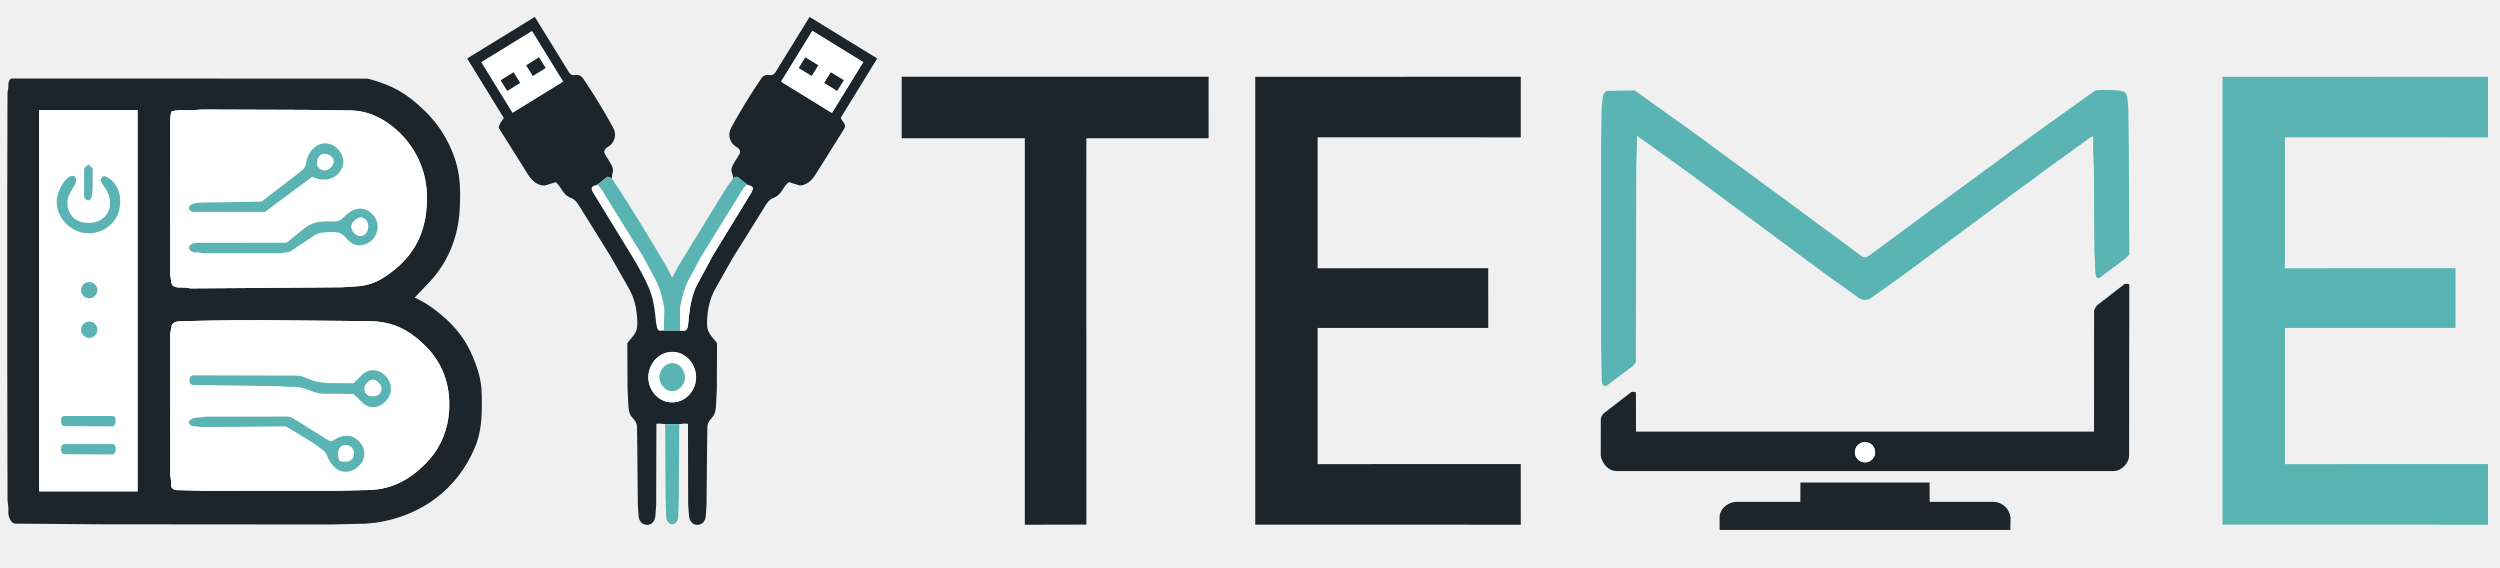
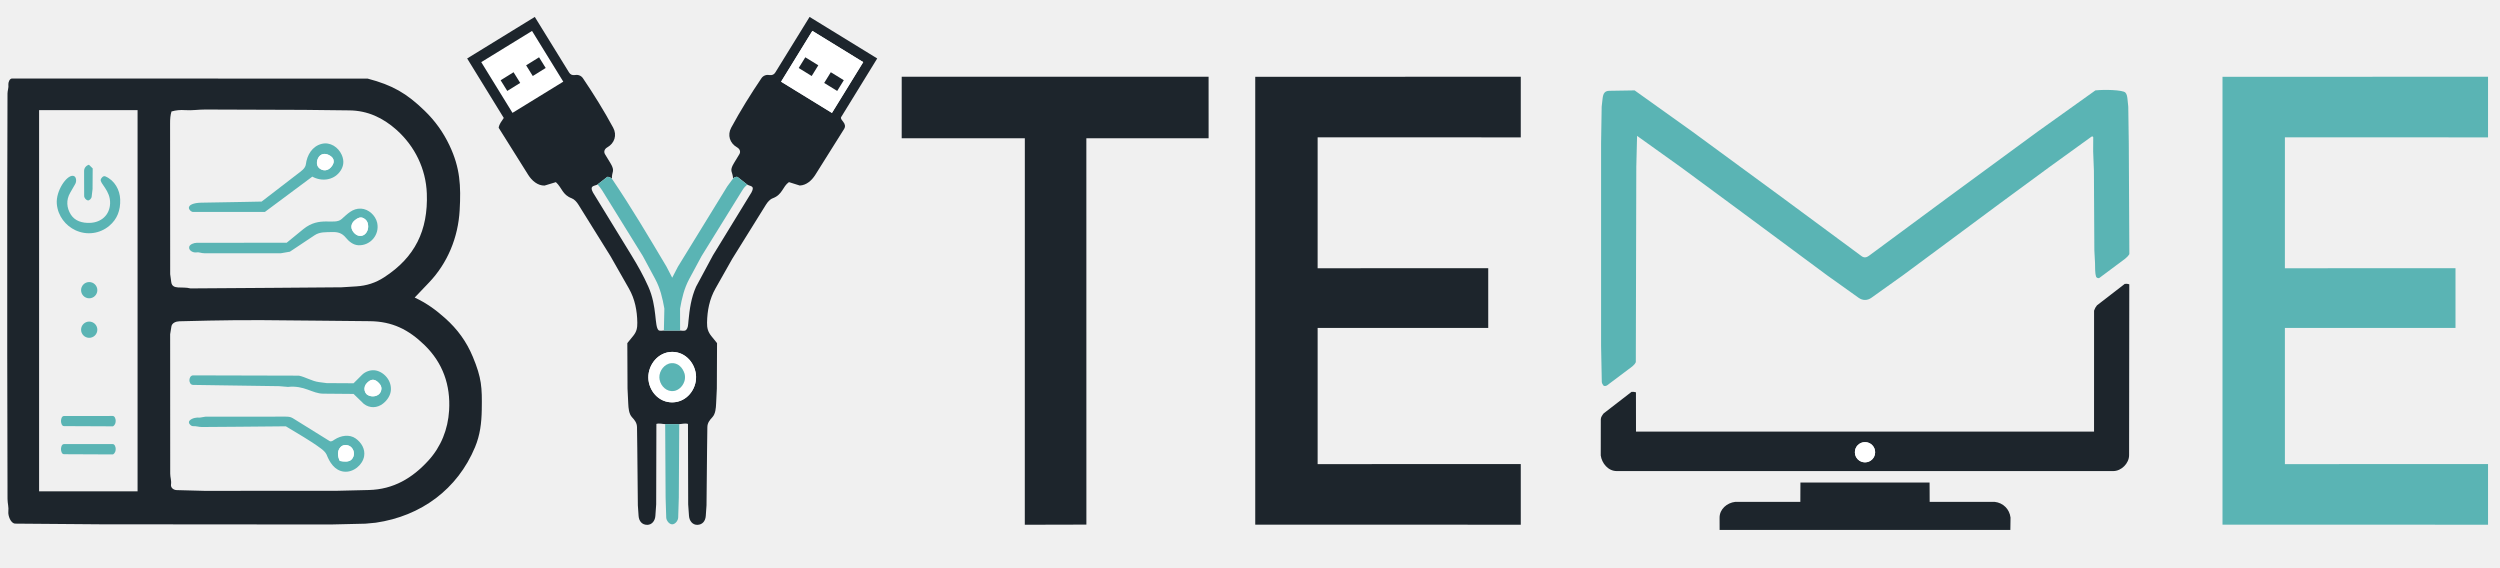
- <svg xmlns="http://www.w3.org/2000/svg" id="Layer_1" data-name="Layer 1" viewBox="0 0 3000 681">
+ <svg xmlns="http://www.w3.org/2000/svg" id="Layer_1" version="1.1" viewBox="0 0 3000 681">
  <defs>
    <style>
-       .cls-1 {
+       .st0 {
        fill: #1d252c;
      }

-       .cls-2 {
-         fill: #fff;
+       .st1 {
+         fill: #5ab4b4;
      }

-       .cls-3 {
-         fill: #5ab4b4;
+       .st2 {
+         fill: #fff;
      }
    </style>
  </defs>
  <g>
-     <polygon class="cls-3" points="2946.59 393.54 2741.86 393.52 2741.88 556.93 2985.63 556.89 2985.64 629.66 2667 629.57 2667 92.17 2985.64 92.08 2985.63 164.85 2741.88 164.8 2741.86 321.89 2946.59 321.85 2946.59 393.54" />
+     <polygon class="st1" points="2946.59 393.54 2741.86 393.52 2741.88 556.93 2985.63 556.89 2985.64 629.66 2667 629.57 2667 92.17 2985.64 92.08 2985.63 164.85 2741.88 164.8 2741.86 321.89 2946.59 321.85 2946.59 393.54" />
    <g>
-       <path class="cls-3" d="M2509.51,164.18l-51.69,37.34-58.37,42.9-55.75,41.36-60.52,44.82-37.51,26.74c-4.87,3.47-10.46,3.48-15.33,0l-37.51-26.74-60.5-44.83-50.37-37.29-64.33-47.43-53.14-38.01-.93,37.28-.58,234.21c-1.54,3.78-5.95,6.48-9.03,8.79l-25.34,19.04c-1.24.93-3.59,1.22-4.48.28-.73-.78-1.95-2.84-1.98-4.38l-.85-43.32v-243.08s.71-43.91.71-43.91l1.08-9.5c.36-3.12.96-5.78,2.51-7.41,2.21-2.32,4.91-2.07,8-2.12l27.93-.45,69.56,49.67,111.27,81.63,91.57,67.63c2.98,2.2,5.93,1.66,8.79-.45l91.54-67.62,110.66-81.19,69.56-49.67c11.27-1.2,32.91-.57,35.92,2.57,1.6,1.67,2.21,4.24,2.54,7.42l.98,9.52.62,43.81.69,133.14c-1.23,2.09-3.35,4.25-5.17,5.61l-30.8,22.96c-1.22.91-3.61-.35-3.92-1.39-1.64-5.45-1.01-10.9-1.31-16.54l-.81-15.16-.53-95.57-.9-23.18.09-16.92c0-.87-1.17-1.43-2.37-.56Z" />
-       <path class="cls-1" d="M2412.43,635.96h-348.89s-.04-14.79-.04-14.79c-.03-10.13,8.78-17.8,18.87-18.95h78.04s.1-23.19.1-23.19h154.99s.1,23.2.1,23.2h78.02c10.25,1.13,17.84,8.83,19.02,18.92l-.22,14.8Z" />
+       <path class="st1" d="M2509.51,164.18l-51.69,37.34-58.37,42.9-55.75,41.36-60.52,44.82-37.51,26.74c-4.87,3.47-10.46,3.48-15.33,0l-37.51-26.74-60.5-44.83-50.37-37.29-64.33-47.43-53.14-38.01-.93,37.28-.58,234.21c-1.54,3.78-5.95,6.48-9.03,8.79l-25.34,19.04c-1.24.93-3.59,1.22-4.48.28-.73-.78-1.95-2.84-1.98-4.38l-.85-43.32v-243.08l.71-43.91,1.08-9.5c.36-3.12.96-5.78,2.51-7.41,2.21-2.32,4.91-2.07,8-2.12l27.93-.45,69.56,49.67,111.27,81.63,91.57,67.63c2.98,2.2,5.93,1.66,8.79-.45l91.54-67.62,110.66-81.19,69.56-49.67c11.27-1.2,32.91-.57,35.92,2.57,1.6,1.67,2.21,4.24,2.54,7.42l.98,9.52.62,43.81.69,133.14c-1.23,2.09-3.35,4.25-5.17,5.61l-30.8,22.96c-1.22.91-3.61-.35-3.92-1.39-1.64-5.45-1.01-10.9-1.31-16.54l-.81-15.16-.53-95.57-.9-23.18.09-16.92c0-.87-1.17-1.43-2.37-.56h0Z" />
+       <path class="st0" d="M2412.43,635.96h-348.89l-.04-14.79c-.03-10.13,8.78-17.8,18.87-18.95h78.04l.1-23.19h154.99l.1,23.2h78.02c10.25,1.13,17.84,8.83,19.02,18.92l-.22,14.8h0Z" />
      <g>
-         <path class="cls-1" d="M1924.4,496.07l33.44-25.83c1.94-.11,3.37-.07,5.29.54l.07,47.15h549.65s.04-145.16.04-145.16c.89-2.62,1.89-4.44,3.47-6.35l33.43-25.81c1.97-.11,3.34-.12,5.35.59l-.23,205.1c-.01,9.58-9.15,18.99-19.03,18.99h-595.74c-10.58.01-17.98-9.62-19.25-18.73l.07-43.41c0-2.61,1.92-5.1,3.42-7.07ZM2250.17,542.68c0-6.71-5.44-12.14-12.16-12.14s-12.16,5.44-12.16,12.14,5.44,12.14,12.16,12.14,12.16-5.44,12.16-12.14Z" />
-         <ellipse class="cls-2" cx="2238.01" cy="542.68" rx="12.16" ry="12.14" />
+         <path class="st0" d="M1924.4,496.07l33.44-25.83c1.94-.11,3.37-.07,5.29.54l.07,47.15h549.65l.04-145.16c.89-2.62,1.89-4.44,3.47-6.35l33.43-25.81c1.97-.11,3.34-.12,5.35.59l-.23,205.1c-.01,9.58-9.15,18.99-19.03,18.99h-595.74c-10.58.01-17.98-9.62-19.25-18.73l.07-43.41c0-2.61,1.92-5.1,3.42-7.07h.02ZM2250.17,542.68c0-6.71-5.44-12.14-12.16-12.14s-12.16,5.44-12.16,12.14,5.44,12.14,12.16,12.14,12.16-5.44,12.16-12.14Z" />
+         <ellipse class="st2" cx="2238.01" cy="542.68" rx="12.16" ry="12.14" />
      </g>
    </g>
  </g>
  <g>
-     <polygon class="cls-1" points="1785.89 393.54 1581.16 393.52 1581.17 556.93 1824.92 556.89 1824.94 629.66 1506.29 629.57 1506.29 92.17 1824.94 92.08 1824.92 164.85 1581.17 164.8 1581.15 321.89 1785.88 321.85 1785.89 393.54" />
-     <polygon class="cls-1" points="1303.67 629.52 1229.76 629.7 1229.8 165.92 1082.03 165.89 1082.06 92.09 1450.31 92.09 1450.33 165.89 1303.62 165.92 1303.67 629.52" />
+     <polygon class="st0" points="1785.89 393.54 1581.16 393.52 1581.17 556.93 1824.92 556.89 1824.94 629.66 1506.29 629.57 1506.29 92.17 1824.94 92.08 1824.92 164.85 1581.17 164.8 1581.15 321.89 1785.88 321.85 1785.89 393.54" />
+     <polygon class="st0" points="1303.67 629.52 1229.76 629.7 1229.8 165.92 1082.03 165.89 1082.06 92.09 1450.31 92.09 1450.33 165.89 1303.62 165.92 1303.67 629.52" />
    <g>
      <g>
-         <path class="cls-2" d="M717.09,221.29c1.84,2.16,3.58,4.09,5.27,6.81l49.1,79.26,14.81,27.52c5.93,11.01,8.8,22.99,10.96,35.43l-.58,26.35c-1.67,0-5.02.81-6.44-.49-5-4.62-1.52-28.14-12.15-52.06-5.92-13.32-12.66-25.29-20.3-37.76l-43.2-70.52c-1.84-3-4.58-6.54-4.57-9.88s5.36-3.31,7.11-4.66Z" />
-         <g>
-           <path class="cls-2" d="M638.45,37.1l37.5,60.9-60.97,37.46-37.5-60.9,60.97-37.46ZM646.86,68.77l-15.49,9.62,7.96,12.8,15.49-9.62-7.96-12.8ZM616.26,86.69l-15.49,9.62,7.96,12.8,15.49-9.62-7.96-12.8Z" />
-           <polygon class="cls-1" points="646.86 68.77 654.82 81.57 639.33 91.19 631.37 78.39 646.86 68.77" />
-           <polygon class="cls-1" points="616.26 86.69 624.22 99.49 608.73 109.11 600.77 96.31 616.26 86.69" />
-         </g>
+         <path class="st2" d="M638.45,37.1l37.5,60.9-60.97,37.46-37.5-60.9,60.97-37.46h0ZM646.86,68.77l-15.49,9.62,7.96,12.8,15.49-9.62-7.96-12.8ZM616.26,86.69l-15.49,9.62,7.96,12.8,15.49-9.62-7.96-12.8Z" />
+         <polygon class="st0" points="646.86 68.77 654.82 81.57 639.33 91.19 631.37 78.39 646.86 68.77" />
+         <polygon class="st0" points="616.26 86.69 624.22 99.49 608.73 109.11 600.77 96.31 616.26 86.69" />
      </g>
      <g>
-         <path class="cls-1" d="M734.34,214.55c-.87-1.28-4.74-2.95-5.74-2.17l-11.51,8.92c-1.75,1.35-7.09,1.39-7.11,4.66s2.73,6.87,4.57,9.88l43.2,70.52c7.64,12.48,14.38,24.44,20.3,37.76,10.64,23.92,7.15,47.44,12.15,52.06,1.41,1.31,4.77.49,6.44.49h19.47c1.79-.01,5.27.89,6.96-.52,2.73-2.35,2.7-7.04,3.04-10.57,1.37-14.43,3.24-28.18,9.14-41.46l20.3-37.76,43.2-70.52c1.87-3.06,4.51-6.48,4.59-9.9.07-2.95-4.98-3.13-6.63-4.42l-11.4-8.97c-1.37-1.08-4.55.19-5.65,1.68-.24-8.49-5.08-8.33,1.1-18.51l6.41-10.55c1.99-3.27.51-6.54-2.77-8.4-8.63-4.9-11.78-14.63-6.96-23.54,11.11-20.54,23.26-40.07,36.28-59.35,2.32-3.43,6.29-4.54,10-3.8,3.01.34,5.14-.65,6.66-3.12l41.12-66.66,81.16,49.85-43.38,70.53c-.77,1.81,1.79,4.5,2.59,5.51,2.24,2.8,2.9,5.61,1.03,8.6l-34.53,55c-4.16,6.63-10.62,12.54-18.66,12.84l-12.98-4.09c-7.81,5.47-7.54,15.01-19.55,19.43-3.28,1.21-6.12,4.55-8.06,7.67l-40.4,64.91-20.2,35.73c-7.14,12.64-9.8,26.4-10.07,40.89-.12,6.47,1.06,11.06,5.36,16.37l6.64,8.21-.24,54.48-.87,18.07c-.26,5.48-.73,12.3-4.48,16.34-3.28,3.54-5.96,6.77-6.03,12.06l-.33,24.89-.68,68.8-.89,12.72c-.44,6.24-4.11,10.68-10.31,10.71-5.33.03-9.39-4.49-9.83-10.76l-.97-13.82-.25-96.54c-3.82-1.12-7.44.23-10.51.23h-16.88c-3.09,0-6.69-1.33-10.51-.24l-.25,96.55-.97,13.82c-.44,6.27-4.49,10.79-9.83,10.76-6.2-.03-9.87-4.47-10.31-10.71l-.89-12.72-.68-68.8-.33-24.89c-.07-5.29-2.75-8.53-6.03-12.06-3.75-4.04-4.21-10.86-4.48-16.34l-.87-18.07-.24-54.49,7.14-8.78c4.11-5.05,4.93-9.65,4.84-15.79-.21-14.51-2.86-28.28-10.05-40.9l-22.2-38.98-38.39-61.66c-1.95-3.13-4.76-6.42-8.06-7.67-11.35-4.3-11.37-12.28-19-19.39l-13.6,4.12c-8.38.13-15.28-5.95-19.65-12.91l-35.43-56.47c.75-4.79,3.53-7.62,6.14-11.77l-43.94-71.38,81.16-49.86,41.11,66.66c1.56,2.44,3.61,3.46,6.67,3.11,3.7-.74,7.67.37,9.99,3.8,13.03,19.28,25.17,38.81,36.28,59.35,4.82,8.91,1.68,18.64-6.96,23.54-3.28,1.86-4.76,5.13-2.77,8.4l6.41,10.55c6.18,10.18,1.34,10.02,1.82,18.83ZM638.45,37.1l-60.97,37.46,37.5,60.9,60.97-37.46-37.5-60.9ZM974.83,37.07l-37.53,60.96,61.03,37.49,37.53-60.96-61.03-37.49ZM807.14,482.82c16.99-.38,28.47-15.73,28.14-30.76s-12.23-29.82-28.64-29.79-28.81,15.16-28.63,30.85,12.2,30.08,29.13,29.7Z" />
-         <path class="cls-3" d="M734.34,214.55c23.25,34.28,44.21,69.75,65.51,105.52l6.81,13.18,6.81-13.15,59.28-96.48,6.92-9.39c1.1-1.49,4.28-2.75,5.65-1.68l11.4,8.97c-2.35,1.94-4.09,3.87-5.77,6.59l-49.1,79.26-14.81,27.52c-5.93,11.01-8.8,22.99-10.96,35.43l.04,26.34h-19.47s.58-26.34.58-26.34c-2.16-12.44-5.03-24.42-10.96-35.43l-14.81-27.52-49.1-79.26c-1.69-2.72-3.42-4.65-5.27-6.81l11.51-8.92c1-.78,4.87.9,5.74,2.17Z" />
-         <path class="cls-2" d="M816.11,396.66l-.04-26.34c2.16-12.44,5.03-24.42,10.96-35.43l14.81-27.52,49.1-79.26c1.69-2.72,3.42-4.65,5.77-6.59,1.65,1.3,6.7,1.47,6.63,4.42-.08,3.41-2.72,6.84-4.59,9.9l-43.2,70.52-20.3,37.76c-5.91,13.28-7.77,27.03-9.14,41.46-.33,3.53-.31,8.22-3.04,10.57-1.69,1.42-5.17.51-6.96.51Z" />
+         <path class="st0" d="M734.34,214.55c-.87-1.28-4.74-2.95-5.74-2.17l-11.51,8.92c-1.75,1.35-7.09,1.39-7.11,4.66s2.73,6.87,4.57,9.88l43.2,70.52c7.64,12.48,14.38,24.44,20.3,37.76,10.64,23.92,7.15,47.44,12.15,52.06,1.41,1.31,4.77.49,6.44.49h19.47c1.79-.01,5.27.89,6.96-.52,2.73-2.35,2.7-7.04,3.04-10.57,1.37-14.43,3.24-28.18,9.14-41.46l20.3-37.76,43.2-70.52c1.87-3.06,4.51-6.48,4.59-9.9.07-2.95-4.98-3.13-6.63-4.42l-11.4-8.97c-1.37-1.08-4.55.19-5.65,1.68-.24-8.49-5.08-8.33,1.1-18.51l6.41-10.55c1.99-3.27.51-6.54-2.77-8.4-8.63-4.9-11.78-14.63-6.96-23.54,11.11-20.54,23.26-40.07,36.28-59.35,2.32-3.43,6.29-4.54,10-3.8,3.01.34,5.14-.65,6.66-3.12l41.12-66.66,81.16,49.85-43.38,70.53c-.77,1.81,1.79,4.5,2.59,5.51,2.24,2.8,2.9,5.61,1.03,8.6l-34.53,55c-4.16,6.63-10.62,12.54-18.66,12.84l-12.98-4.09c-7.81,5.47-7.54,15.01-19.55,19.43-3.28,1.21-6.12,4.55-8.06,7.67l-40.4,64.91-20.2,35.73c-7.14,12.64-9.8,26.4-10.07,40.89-.12,6.47,1.06,11.06,5.36,16.37l6.64,8.21-.24,54.48-.87,18.07c-.26,5.48-.73,12.3-4.48,16.34-3.28,3.54-5.96,6.77-6.03,12.06l-.33,24.89-.68,68.8-.89,12.72c-.44,6.24-4.11,10.68-10.31,10.71-5.33.03-9.39-4.49-9.83-10.76l-.97-13.82-.25-96.54c-3.82-1.12-7.44.23-10.51.23h-16.88c-3.09,0-6.69-1.33-10.51-.24l-.25,96.55-.97,13.82c-.44,6.27-4.49,10.79-9.83,10.76-6.2-.03-9.87-4.47-10.31-10.71l-.89-12.72-.68-68.8-.33-24.89c-.07-5.29-2.75-8.53-6.03-12.06-3.75-4.04-4.21-10.86-4.48-16.34l-.87-18.07-.24-54.49,7.14-8.78c4.11-5.05,4.93-9.65,4.84-15.79-.21-14.51-2.86-28.28-10.05-40.9l-22.2-38.98-38.39-61.66c-1.95-3.13-4.76-6.42-8.06-7.67-11.35-4.3-11.37-12.28-19-19.39l-13.6,4.12c-8.38.13-15.28-5.95-19.65-12.91l-35.43-56.47c.75-4.79,3.53-7.62,6.14-11.77l-43.94-71.38,81.16-49.86,41.11,66.66c1.56,2.44,3.61,3.46,6.67,3.11,3.7-.74,7.67.37,9.99,3.8,13.03,19.28,25.17,38.81,36.28,59.35,4.82,8.91,1.68,18.64-6.96,23.54-3.28,1.86-4.76,5.13-2.77,8.4l6.41,10.55c6.18,10.18,1.34,10.02,1.82,18.83h.04ZM638.45,37.1l-60.97,37.46,37.5,60.9,60.97-37.46-37.5-60.9h0ZM974.83,37.07l-37.53,60.96,61.03,37.49,37.53-60.96-61.03-37.49h0ZM807.14,482.82c16.99-.38,28.47-15.73,28.14-30.76s-12.23-29.82-28.64-29.79-28.81,15.16-28.63,30.85,12.2,30.08,29.13,29.7Z" />
+         <path class="st1" d="M734.34,214.55c23.25,34.28,44.21,69.75,65.51,105.52l6.81,13.18,6.81-13.15,59.28-96.48,6.92-9.39c1.1-1.49,4.28-2.75,5.65-1.68l11.4,8.97c-2.35,1.94-4.09,3.87-5.77,6.59l-49.1,79.26-14.81,27.52c-5.93,11.01-8.8,22.99-10.96,35.43l.04,26.34h-19.47l.58-26.34c-2.16-12.44-5.03-24.42-10.96-35.43l-14.81-27.52-49.1-79.26c-1.69-2.72-3.42-4.65-5.27-6.81l11.51-8.92c1-.78,4.87.9,5.74,2.17h0Z" />
        <g>
-           <path class="cls-2" d="M974.83,37.07l61.03,37.49-37.53,60.96-61.03-37.49,37.53-60.96ZM966.38,68.77l-7.92,12.84,15.57,9.59,7.92-12.84-15.57-9.59ZM996.98,86.69l-7.92,12.84,15.57,9.59,7.92-12.84-15.57-9.59Z" />
-           <polygon class="cls-1" points="966.38 68.77 981.95 78.36 974.02 91.2 958.45 81.61 966.38 68.77" />
-           <polygon class="cls-1" points="996.98 86.69 1012.55 96.27 1004.63 109.11 989.05 99.53 996.98 86.69" />
+           <path class="st2" d="M974.83,37.07l61.03,37.49-37.53,60.96-61.03-37.49,37.53-60.96h0ZM966.38,68.77l-7.92,12.84,15.57,9.59,7.92-12.84s-15.57-9.59-15.57-9.59ZM996.98,86.69l-7.92,12.84,15.57,9.59,7.92-12.84-15.57-9.59Z" />
+           <polygon class="st0" points="966.38 68.77 981.95 78.36 974.02 91.2 958.45 81.61 966.38 68.77" />
+           <polygon class="st0" points="996.98 86.69 1012.55 96.27 1004.63 109.11 989.05 99.53 996.98 86.69" />
        </g>
        <g>
-           <path class="cls-3" d="M815.09,508.92l-.52,88.48-.74,23.67c-.11,3.6-3.54,8.12-7.18,8.12-3.64,0-7.07-4.53-7.18-8.12l-.74-23.67-.52-88.48h16.88Z" />
-           <path class="cls-2" d="M807.14,482.82c-16.93.38-28.96-14.81-29.13-29.7-.18-15.69,11.86-30.82,28.63-30.85s28.3,14.6,28.64,29.79-11.15,30.38-28.14,30.76ZM821.4,448.31c-2.07-6.88-7.7-13.17-15.84-12.47-8.38.72-14.53,9.14-14.29,17.12s6.16,15.62,14.3,16.33c10.29.89,18.88-10.86,15.84-20.98Z" />
-           <path class="cls-3" d="M821.4,448.31c3.05,10.12-5.55,21.87-15.84,20.98-8.14-.71-14.07-8.55-14.3-16.33s5.92-16.4,14.29-17.12c8.15-.7,13.77,5.58,15.84,12.47Z" />
+           <path class="st1" d="M815.09,508.92l-.52,88.48-.74,23.67c-.11,3.6-3.54,8.12-7.18,8.12s-7.07-4.53-7.18-8.12l-.74-23.67-.52-88.48h16.88Z" />
+           <path class="st2" d="M807.14,482.82c-16.93.38-28.96-14.81-29.13-29.7-.18-15.69,11.86-30.82,28.63-30.85s28.3,14.6,28.64,29.79-11.15,30.38-28.14,30.76ZM821.4,448.31c-2.07-6.88-7.7-13.17-15.84-12.47-8.38.72-14.53,9.14-14.29,17.12s6.16,15.62,14.3,16.33c10.29.89,18.88-10.86,15.84-20.98h-.01Z" />
+           <path class="st1" d="M821.4,448.31c3.05,10.12-5.55,21.87-15.84,20.98-8.14-.71-14.07-8.55-14.3-16.33s5.92-16.4,14.29-17.12c8.15-.7,13.77,5.58,15.84,12.47h.01Z" />
        </g>
      </g>
    </g>
  </g>
+   <path class="st0" d="M570.03,536.6c-21.09,50.66-64.87,82.73-119.09,90.64l-12.42,1.17-41.78.98-276.47-.22-101.9-.82c-5.67-.05-8.85-9.86-8.36-14.2.64-5.65-.97-10.07-.98-15.31l-.35-173.69v-183.34l.32-129.52c0-3.64,1.57-7.02,1.05-10.87-.28-2.07,1.26-7.21,4.41-7.21l426.75.12c30.02,7.93,46.69,17.62,68.25,38.47,12.66,12.25,22.42,25.86,29.97,41.78,12.74,26.88,13.81,48.38,12.16,77.8-1.82,32.43-14.4,63.24-36.81,86.7l-17.16,17.97c14.27,6.66,25.57,14.96,36.71,24.92,14.72,13.17,25.47,27.94,33.06,46.19,10.65,25.63,11.16,36.59,10.73,63.3-.26,16.01-1.94,30.37-8.09,45.14h0ZM409.9,344.76l17.72-1.11c12.33-.77,23.04-4.2,33.4-10.93,36.87-23.92,52.8-56.08,51.17-100.49-1.09-29.63-14.38-56.72-36.32-76.35-16.21-14.49-34.67-23.16-56.47-23.41l-54.55-.63-118.45-.41c-8.46-.03-15.99,1.32-24.36.72-5.56-.4-10.96.05-16.27,1.63-1.43,4.84-1.67,9.02-1.67,14.38l.11,180.91,1.3,9.5c1.32,9.68,12.78,4.78,23.09,7.53l99.38-.69,81.92-.65h0ZM165.09,132.15H46.91v457.43h118.18V132.15ZM442.58,588.02c29.6-.72,52.42-14.37,71.67-35.55,15.01-16.51,23.32-37.35,24.68-59.86,1.84-30.46-7.5-57.12-29.43-78.46-19.23-18.7-38.76-28.46-65.83-28.73l-62.98-.64c-43.42-.44-86.17-1.1-129.53-.08l-35.87.84c-4.13.1-8.93,1.99-9.6,6.18l-1.51,9.37.07,167.25c0,4.61,1.64,8.35.96,12.9-.59,4.02,2.88,6.78,6.96,6.89l32.65.88,158.12-.03,39.63-.96h0Z" />
+   <path class="st1" d="M135.58,545.32l-58.76-.26c-2.83-.01-3.51-3.94-3.62-5.61-.13-1.87.54-6.54,3.61-6.54l58.4-.02c2.74,0,3.61,4,3.61,5.66,0,2.12-.26,4.86-3.23,6.77h-.01Z" />
+   <path class="st1" d="M135.58,511.6l-58.76-.26c-2.83-.01-3.51-3.94-3.62-5.61-.13-1.87.54-6.54,3.61-6.54l58.4-.03c2.74,0,3.62,4,3.61,5.67,0,2.08-.26,4.85-3.23,6.76h-.01Z" />
+   <ellipse class="st1" cx="107.05" cy="395.64" rx="9.76" ry="9.75" />
+   <ellipse class="st1" cx="107.05" cy="348.21" rx="9.76" ry="9.75" />
  <g>
-     <path class="cls-1" d="M570.03,536.6c-21.09,50.66-64.87,82.73-119.09,90.64l-12.42,1.17-41.78.98-276.47-.22-101.9-.82c-5.67-.05-8.85-9.86-8.36-14.2.64-5.65-.97-10.07-.98-15.31l-.35-173.69v-183.34s.32-129.52.32-129.52c0-3.64,1.57-7.02,1.05-10.87-.28-2.07,1.26-7.21,4.41-7.21l426.75.12c30.02,7.93,46.69,17.62,68.25,38.47,12.66,12.25,22.42,25.86,29.97,41.78,12.74,26.88,13.81,48.38,12.16,77.8-1.82,32.43-14.4,63.24-36.81,86.7l-17.16,17.97c14.27,6.66,25.57,14.96,36.71,24.92,14.72,13.17,25.47,27.94,33.06,46.19,10.65,25.63,11.16,36.59,10.73,63.3-.26,16.01-1.94,30.37-8.09,45.14ZM409.9,344.76l17.72-1.11c12.33-.77,23.04-4.2,33.4-10.93,36.87-23.92,52.8-56.08,51.17-100.49-1.09-29.63-14.38-56.72-36.32-76.35-16.21-14.49-34.67-23.16-56.47-23.41l-54.55-.63-118.45-.41c-8.46-.03-15.99,1.32-24.36.72-5.56-.4-10.96.05-16.27,1.63-1.43,4.84-1.67,9.02-1.67,14.38l.11,180.91,1.3,9.5c1.32,9.68,12.78,4.78,23.09,7.53l99.38-.69,81.92-.65ZM165.09,132.15H46.91v457.43h118.18V132.15ZM442.58,588.02c29.6-.72,52.42-14.37,71.67-35.55,15.01-16.51,23.32-37.35,24.68-59.86,1.84-30.46-7.5-57.12-29.43-78.46-19.23-18.7-38.76-28.46-65.83-28.73l-62.98-.64c-43.42-.44-86.17-1.1-129.53-.08l-35.87.84c-4.13.1-8.93,1.99-9.6,6.18l-1.51,9.37.07,167.25c0,4.61,1.64,8.35.96,12.9-.59,4.02,2.88,6.78,6.96,6.89l32.65.88,158.12-.03,39.63-.96Z" />
-     <path class="cls-2" d="M165.09,132.15v457.43H46.91V132.15h118.18ZM110,235.99l1.08-9.06.16-24.82-4.49-4.4c-3.11.78-5.84,3.69-5.83,7.41l.08,29.89c0,2.69,2.42,5.18,4.62,5.48,1.52.21,4.1-2.05,4.39-4.5ZM132.11,244.35c-.59,14.03-10.86,22.51-23.87,23.1-9.72.44-18.37-2.33-23.17-9.85-5.22-8.19-5.83-17.59-.95-26.09l6.23-10.83c1.66-2.89,1.55-9.22-2.69-9.7-7.83-.9-20.83,18.34-19.47,33.76,1.28,14.61,10.65,26.13,22.35,31.57,13.79,6.41,29.32,4.05,40.41-5.14,9.86-8.18,13.69-18.98,13.3-31.64-.35-11.58-6.66-23.11-17.82-27.88-2.53-1.08-4.92,1.92-5.48,3.64-1.58,4.79,11.83,13.18,11.17,29.07ZM116.81,348.21c0-5.38-4.37-9.75-9.76-9.75s-9.76,4.37-9.76,9.75,4.37,9.75,9.76,9.75,9.76-4.37,9.76-9.75ZM116.81,395.64c0-5.38-4.37-9.75-9.76-9.75s-9.76,4.37-9.76,9.75,4.37,9.75,9.76,9.75,9.76-4.37,9.76-9.75ZM135.58,511.6c2.97-1.91,3.22-4.68,3.23-6.76,0-1.67-.87-5.67-3.61-5.67l-58.4.03c-3.07,0-3.74,4.67-3.61,6.54.11,1.67.8,5.59,3.62,5.61l58.76.26ZM135.58,545.32c2.97-1.91,3.22-4.65,3.23-6.77,0-1.66-.87-5.66-3.61-5.66l-58.4.02c-3.07,0-3.74,4.67-3.61,6.54.11,1.67.8,5.59,3.62,5.61l58.76.26Z" />
-     <path class="cls-3" d="M135.58,545.32l-58.76-.26c-2.83-.01-3.51-3.94-3.62-5.61-.13-1.87.54-6.54,3.61-6.54l58.4-.02c2.74,0,3.61,4,3.61,5.66,0,2.12-.26,4.86-3.23,6.77Z" />
-     <path class="cls-3" d="M135.58,511.6l-58.76-.26c-2.83-.01-3.51-3.94-3.62-5.61-.13-1.87.54-6.54,3.61-6.54l58.4-.03c2.74,0,3.62,4,3.61,5.67,0,2.08-.26,4.85-3.23,6.76Z" />
-     <ellipse class="cls-3" cx="107.05" cy="395.64" rx="9.76" ry="9.75" />
-     <ellipse class="cls-3" cx="107.05" cy="348.21" rx="9.76" ry="9.75" />
-     <g>
-       <path class="cls-3" d="M132.11,244.35c.66-15.89-12.75-24.28-11.17-29.07.57-1.72,2.96-4.72,5.48-3.64,11.16,4.77,17.47,16.31,17.82,27.88.39,12.66-3.44,23.46-13.3,31.64-11.08,9.19-26.62,11.55-40.41,5.14-11.7-5.44-21.07-16.96-22.35-31.57-1.36-15.42,11.64-34.66,19.47-33.76,4.23.49,4.35,6.81,2.69,9.7l-6.23,10.83c-4.88,8.5-4.27,17.89.95,26.09,4.8,7.52,13.45,10.29,23.17,9.85,13.01-.59,23.29-9.07,23.87-23.1Z" />
-       <path class="cls-3" d="M110,235.99c-.29,2.45-2.87,4.71-4.39,4.5-2.21-.3-4.62-2.79-4.62-5.48l-.08-29.89c0-3.72,2.72-6.63,5.83-7.41l4.49,4.4-.16,24.82-1.08,9.06Z" />
-     </g>
-     <g>
-       <path class="cls-2" d="M442.58,588.02l-39.63.96-158.12.03-32.65-.88c-4.08-.11-7.55-2.87-6.96-6.89.67-4.55-.96-8.29-.96-12.9l-.07-167.25,1.51-9.37c.67-4.18,5.47-6.08,9.6-6.18l35.87-.84c43.35-1.01,86.1-.36,129.53.08l62.98.64c27.08.28,46.6,10.03,65.83,28.73,21.94,21.34,31.28,48,29.43,78.46-1.36,22.51-9.67,43.36-24.68,59.86-19.26,21.18-42.08,34.83-71.67,35.55ZM335.27,463.41l10.23.88c19.85-2.12,29.08,7.99,42.21,8.1l36.59.32,12.33,11.97c7.23,5.52,16.09,5.01,22.97-.37,5.46-4.27,9.19-10.27,9.49-16.56.62-12.95-10.33-22.84-20.29-23.47-5.09-.32-10.81,1.97-14.25,5.4l-10.27,10.23-32.24-.19-9.36-1.23c-8.35-1.09-15.67-5.93-23.96-7.72l-126.94-.33c-3.35,0-4.49,3.74-4.5,5.77-.02,2.43,1.23,5.63,4.41,5.67l45.73.68,57.85.84ZM412.87,565.99c11.23,1.23,22.39-8.23,24.09-18.63,1.4-8.58-3.37-16.37-10.16-21.18-7.49-5.31-17.65-3.6-25.31,1.3-1.6,1.02-3.9,3.09-6.06,1.75l-44.2-27.47c-2.68-1.66-5.72-1.81-8.93-1.8l-95.83.08-6.46,1.08c-4.42-.35-9.18.46-12.32,3.39-1.6,1.5-.96,3.42-.24,4.33.92,1.18,2.45,2.67,4.29,2.56,3.58-.23,7,1.06,10.49,1.03l44.67-.33,56.11-.52c14.63,8.99,28.73,16.7,42.26,26.74,2.36,1.75,5.28,4.3,6.59,7.13,3.52,8.92,9.45,19.28,21,20.55Z" />
-       <g>
-         <path class="cls-3" d="M335.27,463.41l-57.85-.84-45.73-.68c-3.18-.05-4.42-3.24-4.41-5.67.01-2.03,1.15-5.78,4.5-5.77l126.94.33c8.29,1.79,15.61,6.63,23.96,7.72l9.36,1.23,32.24.19,10.27-10.23c3.44-3.43,9.16-5.72,14.25-5.4,9.96.63,20.91,10.53,20.29,23.47-.3,6.29-4.03,12.29-9.49,16.56-6.87,5.38-15.74,5.89-22.97.37l-12.33-11.97-36.59-.32c-13.12-.12-22.35-10.23-42.21-8.1l-10.23-.88ZM456.9,470.03c2.22-5.29-.42-8.79-3.27-11.42-3.66-3.37-7.25-3.91-11.19-.9-2.84,2.17-4.84,4.78-5.06,8.24-.19,2.92.91,6.28,3.79,8.03,5.21,3.18,13.34,1.78,15.74-3.95Z" />
-         <path class="cls-2" d="M456.9,470.03c-2.4,5.74-10.53,7.14-15.74,3.95-2.88-1.76-3.98-5.12-3.79-8.03.22-3.46,2.22-6.06,5.06-8.24,3.94-3.02,7.53-2.47,11.19.9,2.86,2.63,5.49,6.13,3.27,11.42Z" />
-       </g>
-       <g>
-         <path class="cls-3" d="M412.87,565.99c-11.56-1.26-17.48-11.63-21-20.55-1.32-2.83-4.23-5.38-6.59-7.13-13.53-10.04-27.63-17.75-42.26-26.74l-56.11.52-44.67.33c-3.49.03-6.92-1.26-10.49-1.03-1.83.12-3.37-1.38-4.29-2.56-.71-.92-1.36-2.84.24-4.33,3.14-2.93,7.9-3.74,12.32-3.39l6.46-1.08,95.83-.08c3.21,0,6.25.14,8.93,1.8l44.2,27.47c2.16,1.34,4.46-.73,6.06-1.75,7.66-4.91,17.81-6.61,25.31-1.3,6.79,4.81,11.57,12.61,10.16,21.18-1.7,10.4-12.86,19.86-24.09,18.63ZM407.78,553.15c5.11,1,11.01,1.48,14.1-1.77,4.02-4.22,3.55-10.41.02-14.29-3.11-3.41-9.61-4.6-13.37-.48-4.06,4.44-3.55,11.09-.76,16.54Z" />
-         <path class="cls-2" d="M407.78,553.15c-2.79-5.45-3.3-12.11.76-16.54,3.76-4.12,10.26-2.93,13.37.48,3.53,3.88,4,10.07-.02,14.29-3.09,3.25-9,2.78-14.1,1.77Z" />
-       </g>
-       <g>
-         <path class="cls-2" d="M409.9,344.76l-81.92.65-99.38.69c-10.31-2.75-21.77,2.15-23.09-7.53l-1.3-9.5-.11-180.91c0-5.36.24-9.54,1.67-14.38,5.3-1.58,10.71-2.03,16.27-1.63,8.37.6,15.9-.75,24.36-.72l118.45.41,54.55.63c21.8.25,40.26,8.92,56.47,23.41,21.95,19.62,35.24,46.72,36.32,76.35,1.63,44.41-14.31,76.57-51.17,100.49-10.36,6.72-21.07,10.15-33.4,10.93l-17.72,1.11ZM226.82,250.35c.46,1.63,2.66,4.02,4.99,4.02l86.03-.02,56.94-42.38c11.36,6.18,24.86,4.29,32.53-5.22,5.24-6.51,6.04-13.59,2.72-20.99-4.08-9.11-13.74-15.67-24.01-13.11-11.41,2.85-17.56,13.41-18.96,24.4-.67,5.2-5.78,8.42-9.56,11.34l-43.55,33.5-20.68.42-51.87.92c-8.64.15-15.86,2.58-14.58,7.13ZM244.93,303.88l91.81.07,11.11-1.91,29.71-19.77c6.33-4.22,13.35-3.53,20.68-3.8,7.02-.26,12.17,1.13,16.84,6.84,3.55,4.35,8.72,8.71,15,8.99,14.42.64,25.66-12.67,22.54-26.91-1.94-8.86-10.43-16.57-19.33-17.03-10.31-.53-16.5,6.54-23.4,12.56-8.77,7.65-26.23-4.05-45.93,12.06l-19.91,16.28-108.12.13c-3.17,0-8.22,1.84-8.9,4.82-.98,4.3,4.76,7.33,8.61,6.66,3.22-.56,5.72,1.01,9.29,1.01Z" />
-         <path class="cls-3" d="M244.93,303.88c-3.57,0-6.07-1.57-9.29-1.01-3.85.67-9.58-2.37-8.61-6.66.68-2.98,5.73-4.82,8.9-4.82l108.12-.13,19.91-16.28c19.71-16.11,37.17-4.41,45.93-12.06,6.89-6.02,13.09-13.09,23.4-12.56,8.9.45,17.39,8.16,19.33,17.03,3.12,14.24-8.12,27.55-22.54,26.91-6.28-.28-11.45-4.64-15-8.99-4.66-5.71-9.81-7.1-16.84-6.84-7.33.27-14.34-.42-20.68,3.8l-29.71,19.77-11.11,1.91-91.81-.07ZM441.81,271.94c-.02-5.43-2.21-8.45-5.97-10.3-3.37-1.65-6.7-.03-9.84,2.48-4.51,3.61-5.74,8.73-2.47,13.58,2.65,3.94,7.11,6.64,11.91,4.82,3.54-1.34,6.39-5.71,6.37-10.59Z" />
-         <path class="cls-3" d="M226.82,250.35c-1.28-4.56,5.94-6.98,14.58-7.13l51.87-.92,20.68-.42,43.55-33.5c3.79-2.91,8.9-6.14,9.56-11.34,1.41-10.99,7.55-21.55,18.96-24.4,10.27-2.56,19.92,4.01,24.01,13.11,3.32,7.4,2.52,14.48-2.72,20.99-7.67,9.51-21.17,11.4-32.53,5.22l-56.94,42.38-86.03.02c-2.33,0-4.53-2.39-4.99-4.02ZM398.45,199.07c1.75-2.53,2.58-5.02,1.56-7.88-.74-2.06-2.64-3.72-5.1-5.03-5.37-2.89-10.86-1.53-13.41,4.04-2.41,5.26-1.31,10.58,3.95,13.17,4.39,2.16,9.39.92,13-4.3Z" />
-         <path class="cls-2" d="M441.81,271.94c.02,4.88-2.83,9.25-6.37,10.59-4.8,1.81-9.26-.88-11.91-4.82-3.27-4.85-2.04-9.97,2.47-13.58,3.14-2.51,6.47-4.14,9.84-2.48,3.76,1.84,5.95,4.87,5.97,10.3Z" />
-         <path class="cls-2" d="M398.45,199.07c-3.61,5.23-8.6,6.46-13,4.3-5.27-2.59-6.36-7.91-3.95-13.17,2.55-5.57,8.04-6.93,13.41-4.04,2.45,1.32,4.36,2.97,5.1,5.03,1.02,2.86.19,5.34-1.56,7.88Z" />
-       </g>
-     </g>
+     <path class="st1" d="M132.11,244.35c.66-15.89-12.75-24.28-11.17-29.07.57-1.72,2.96-4.72,5.48-3.64,11.16,4.77,17.47,16.31,17.82,27.88.39,12.66-3.44,23.46-13.3,31.64-11.08,9.19-26.62,11.55-40.41,5.14-11.7-5.44-21.07-16.96-22.35-31.57-1.36-15.42,11.64-34.66,19.47-33.76,4.23.49,4.35,6.81,2.69,9.7l-6.23,10.83c-4.88,8.5-4.27,17.89.95,26.09,4.8,7.52,13.45,10.29,23.17,9.85,13.01-.59,23.29-9.07,23.87-23.1h.01Z" />
+     <path class="st1" d="M110,235.99c-.29,2.45-2.87,4.71-4.39,4.5-2.21-.3-4.62-2.79-4.62-5.48l-.08-29.89c0-3.72,2.72-6.63,5.83-7.41l4.49,4.4-.16,24.82-1.08,9.06h.01Z" />
+   </g>
+   <g>
+     <path class="st1" d="M335.27,463.41l-57.85-.84-45.73-.68c-3.18-.05-4.42-3.24-4.41-5.67,0-2.03,1.15-5.78,4.5-5.77l126.94.33c8.29,1.79,15.61,6.63,23.96,7.72l9.36,1.23,32.24.19,10.27-10.23c3.44-3.43,9.16-5.72,14.25-5.4,9.96.63,20.91,10.53,20.29,23.47-.3,6.29-4.03,12.29-9.49,16.56-6.87,5.38-15.74,5.89-22.97.37l-12.33-11.97-36.59-.32c-13.12-.12-22.35-10.23-42.21-8.1l-10.23-.88h0ZM456.9,470.03c2.22-5.29-.42-8.79-3.27-11.42-3.66-3.37-7.25-3.91-11.19-.9-2.84,2.17-4.84,4.78-5.06,8.24-.19,2.92.91,6.28,3.79,8.03,5.21,3.18,13.34,1.78,15.74-3.95h-.01Z" />
+     <path class="st2" d="M456.9,470.03c-2.4,5.74-10.53,7.14-15.74,3.95-2.88-1.76-3.98-5.12-3.79-8.03.22-3.46,2.22-6.06,5.06-8.24,3.94-3.02,7.53-2.47,11.19.9,2.86,2.63,5.49,6.13,3.27,11.42h.01Z" />
+   </g>
+   <g>
+     <path class="st1" d="M412.87,565.99c-11.56-1.26-17.48-11.63-21-20.55-1.32-2.83-4.23-5.38-6.59-7.13-13.53-10.04-27.63-17.75-42.26-26.74l-56.11.52-44.67.33c-3.49.03-6.92-1.26-10.49-1.03-1.83.12-3.37-1.38-4.29-2.56-.71-.92-1.36-2.84.24-4.33,3.14-2.93,7.9-3.74,12.32-3.39l6.46-1.08,95.83-.08c3.21,0,6.25.14,8.93,1.8l44.2,27.47c2.16,1.34,4.46-.73,6.06-1.75,7.66-4.91,17.81-6.61,25.31-1.3,6.79,4.81,11.57,12.61,10.16,21.18-1.7,10.4-12.86,19.86-24.09,18.63h-.01ZM407.78,553.15c5.11,1,11.01,1.48,14.1-1.77,4.02-4.22,3.55-10.41.02-14.29-3.11-3.41-9.61-4.6-13.37-.48-4.06,4.44-3.55,11.09-.76,16.54h.01Z" />
+     <path class="st2" d="M407.78,553.15c-2.79-5.45-3.3-12.11.76-16.54,3.76-4.12,10.26-2.93,13.37.48,3.53,3.88,4,10.07-.02,14.29-3.09,3.25-9,2.78-14.1,1.77h-.01Z" />
+   </g>
+   <g>
+     <path class="st1" d="M244.93,303.88c-3.57,0-6.07-1.57-9.29-1.01-3.85.67-9.58-2.37-8.61-6.66.68-2.98,5.73-4.82,8.9-4.82l108.12-.13,19.91-16.28c19.71-16.11,37.17-4.41,45.93-12.06,6.89-6.02,13.09-13.09,23.4-12.56,8.9.45,17.39,8.16,19.33,17.03,3.12,14.24-8.12,27.55-22.54,26.91-6.28-.28-11.45-4.64-15-8.99-4.66-5.71-9.81-7.1-16.84-6.84-7.33.27-14.34-.42-20.68,3.8l-29.71,19.77-11.11,1.91-91.81-.07h0ZM441.81,271.94c-.02-5.43-2.21-8.45-5.97-10.3-3.37-1.65-6.7-.03-9.84,2.48-4.51,3.61-5.74,8.73-2.47,13.58,2.65,3.94,7.11,6.64,11.91,4.82,3.54-1.34,6.39-5.71,6.37-10.59h0Z" />
+     <path class="st1" d="M226.82,250.35c-1.28-4.56,5.94-6.98,14.58-7.13l51.87-.92,20.68-.42,43.55-33.5c3.79-2.91,8.9-6.14,9.56-11.34,1.41-10.99,7.55-21.55,18.96-24.4,10.27-2.56,19.92,4.01,24.01,13.11,3.32,7.4,2.52,14.48-2.72,20.99-7.67,9.51-21.17,11.4-32.53,5.22l-56.94,42.38-86.03.02c-2.33,0-4.53-2.39-4.99-4.02h0ZM398.45,199.07c1.75-2.53,2.58-5.02,1.56-7.88-.74-2.06-2.64-3.72-5.1-5.03-5.37-2.89-10.86-1.53-13.41,4.04-2.41,5.26-1.31,10.58,3.95,13.17,4.39,2.16,9.39.92,13-4.3h0Z" />
+     <path class="st2" d="M441.81,271.94c.02,4.88-2.83,9.25-6.37,10.59-4.8,1.81-9.26-.88-11.91-4.82-3.27-4.85-2.04-9.97,2.47-13.58,3.14-2.51,6.47-4.14,9.84-2.48,3.76,1.84,5.95,4.87,5.97,10.3h0Z" />
+     <path class="st2" d="M398.45,199.07c-3.61,5.23-8.6,6.46-13,4.3-5.27-2.59-6.36-7.91-3.95-13.17,2.55-5.57,8.04-6.93,13.41-4.04,2.45,1.32,4.36,2.97,5.1,5.03,1.02,2.86.19,5.34-1.56,7.88h0Z" />
  </g>
</svg>
